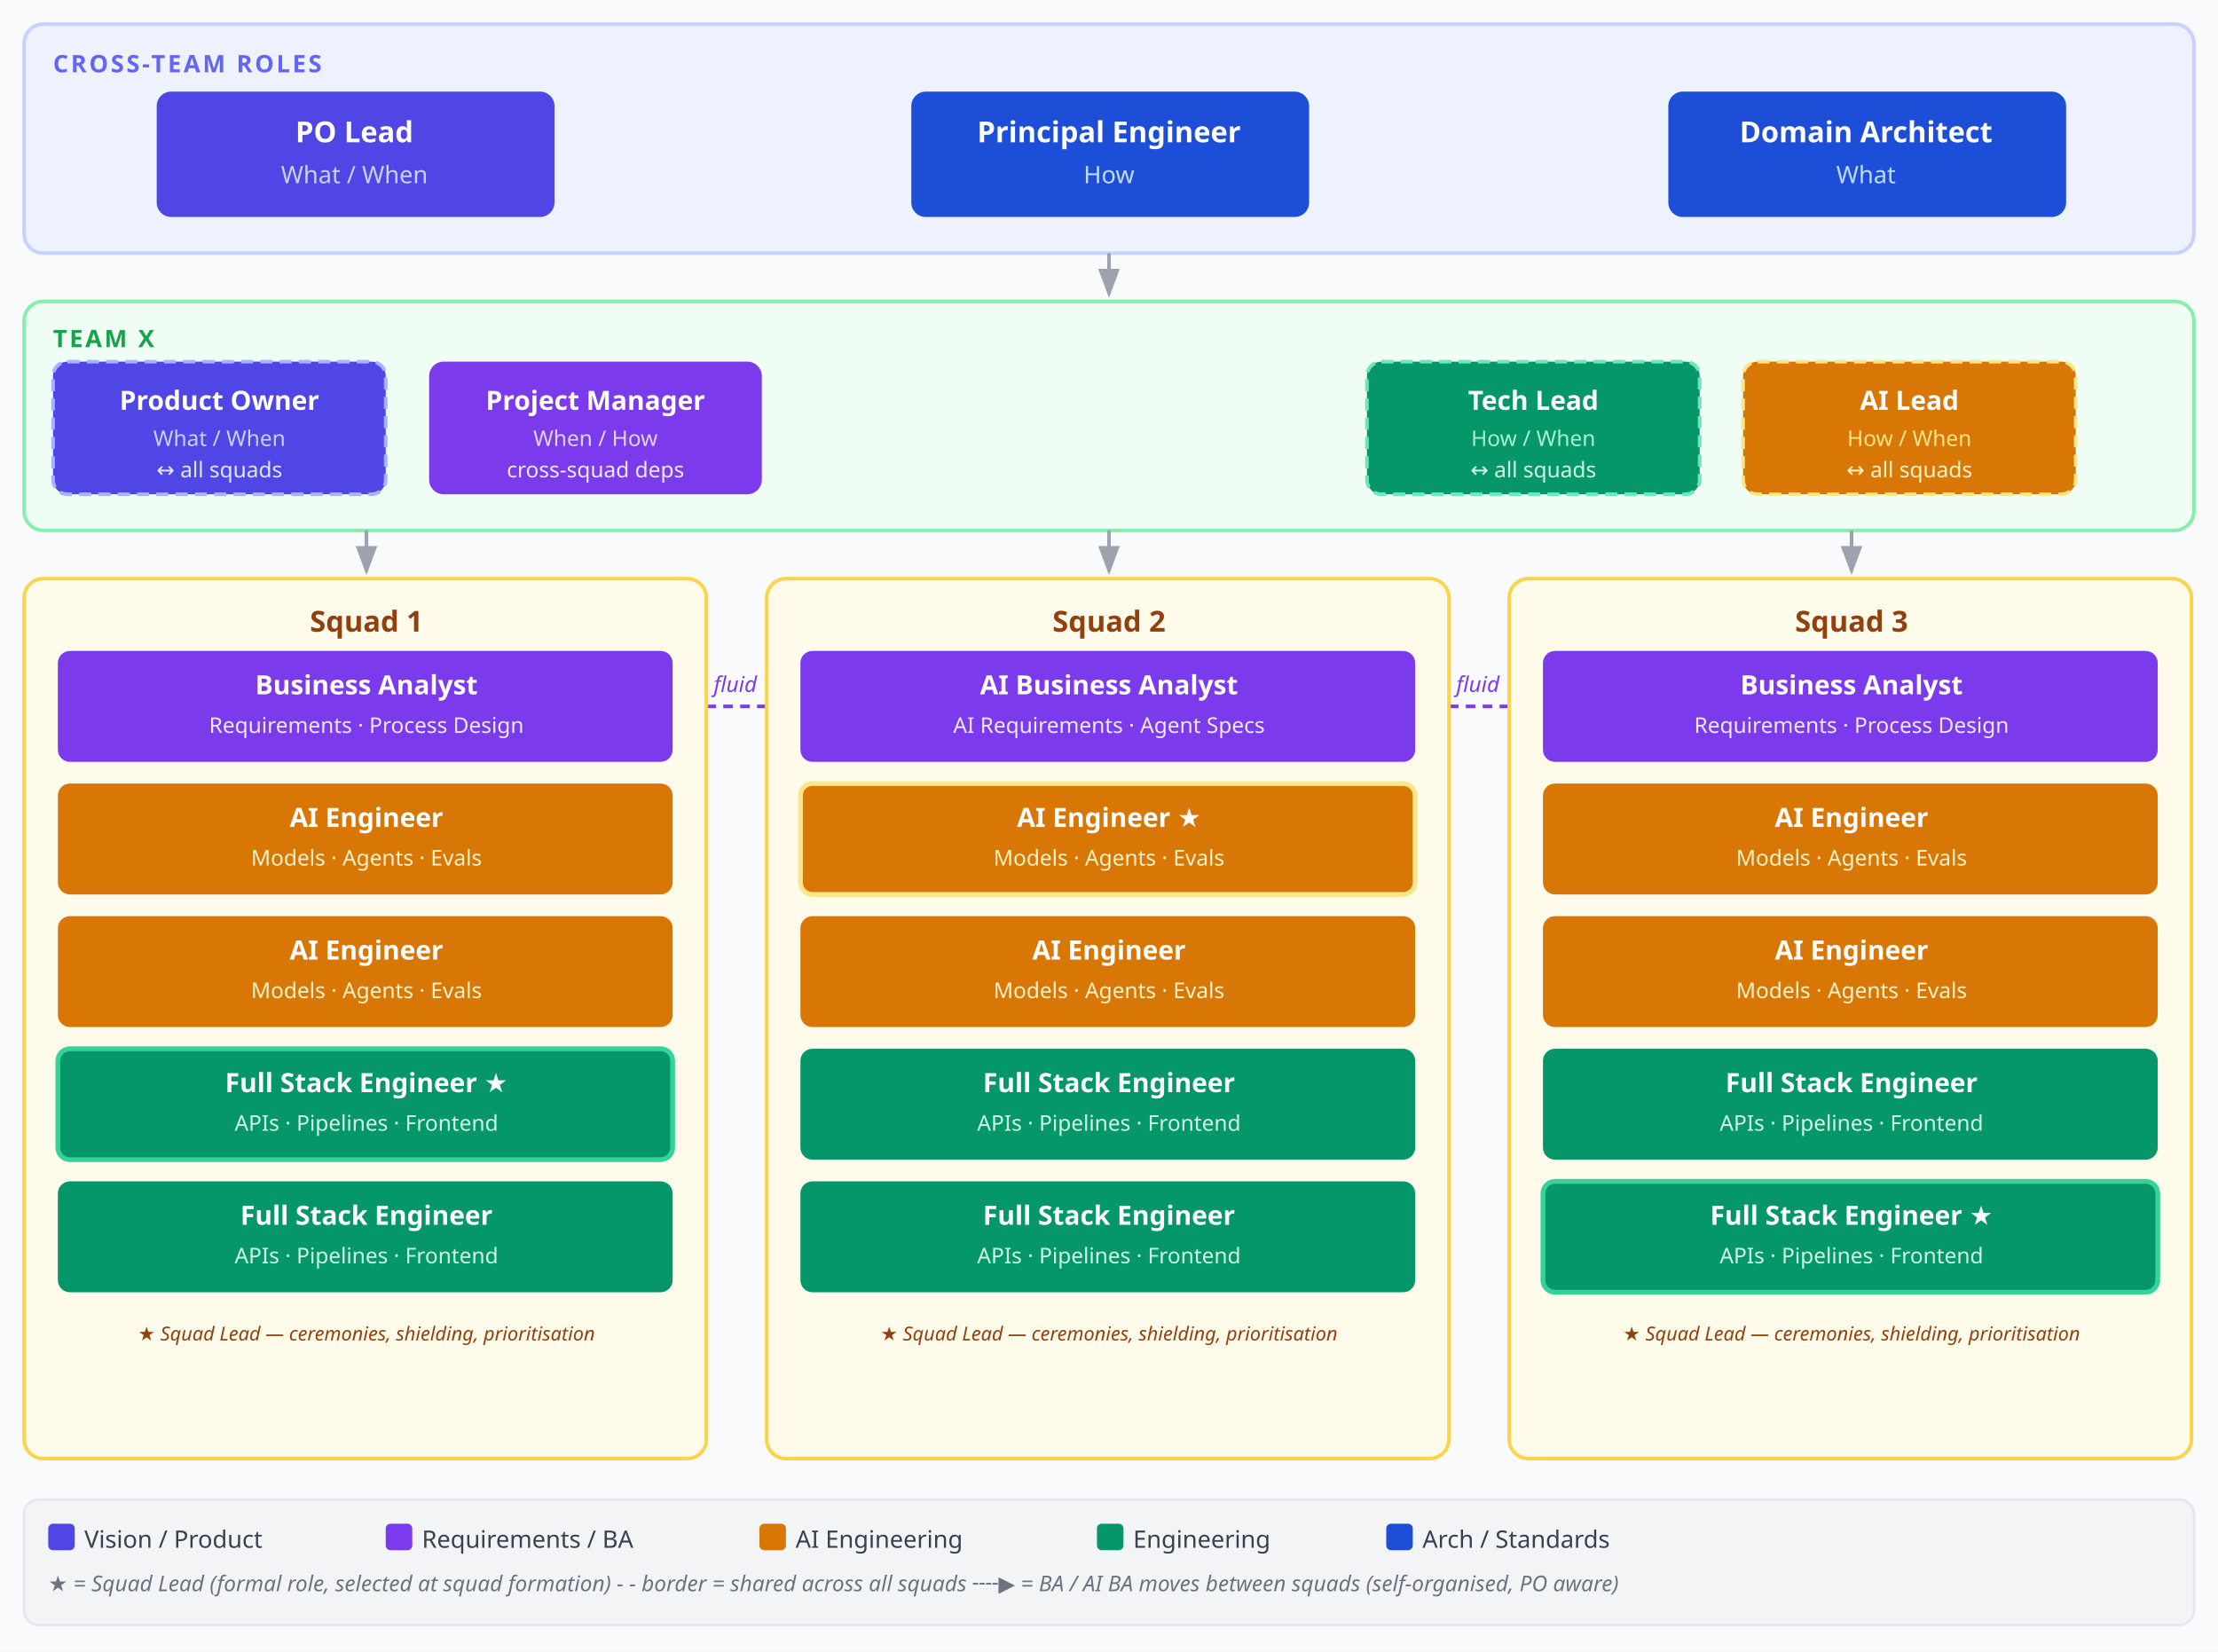
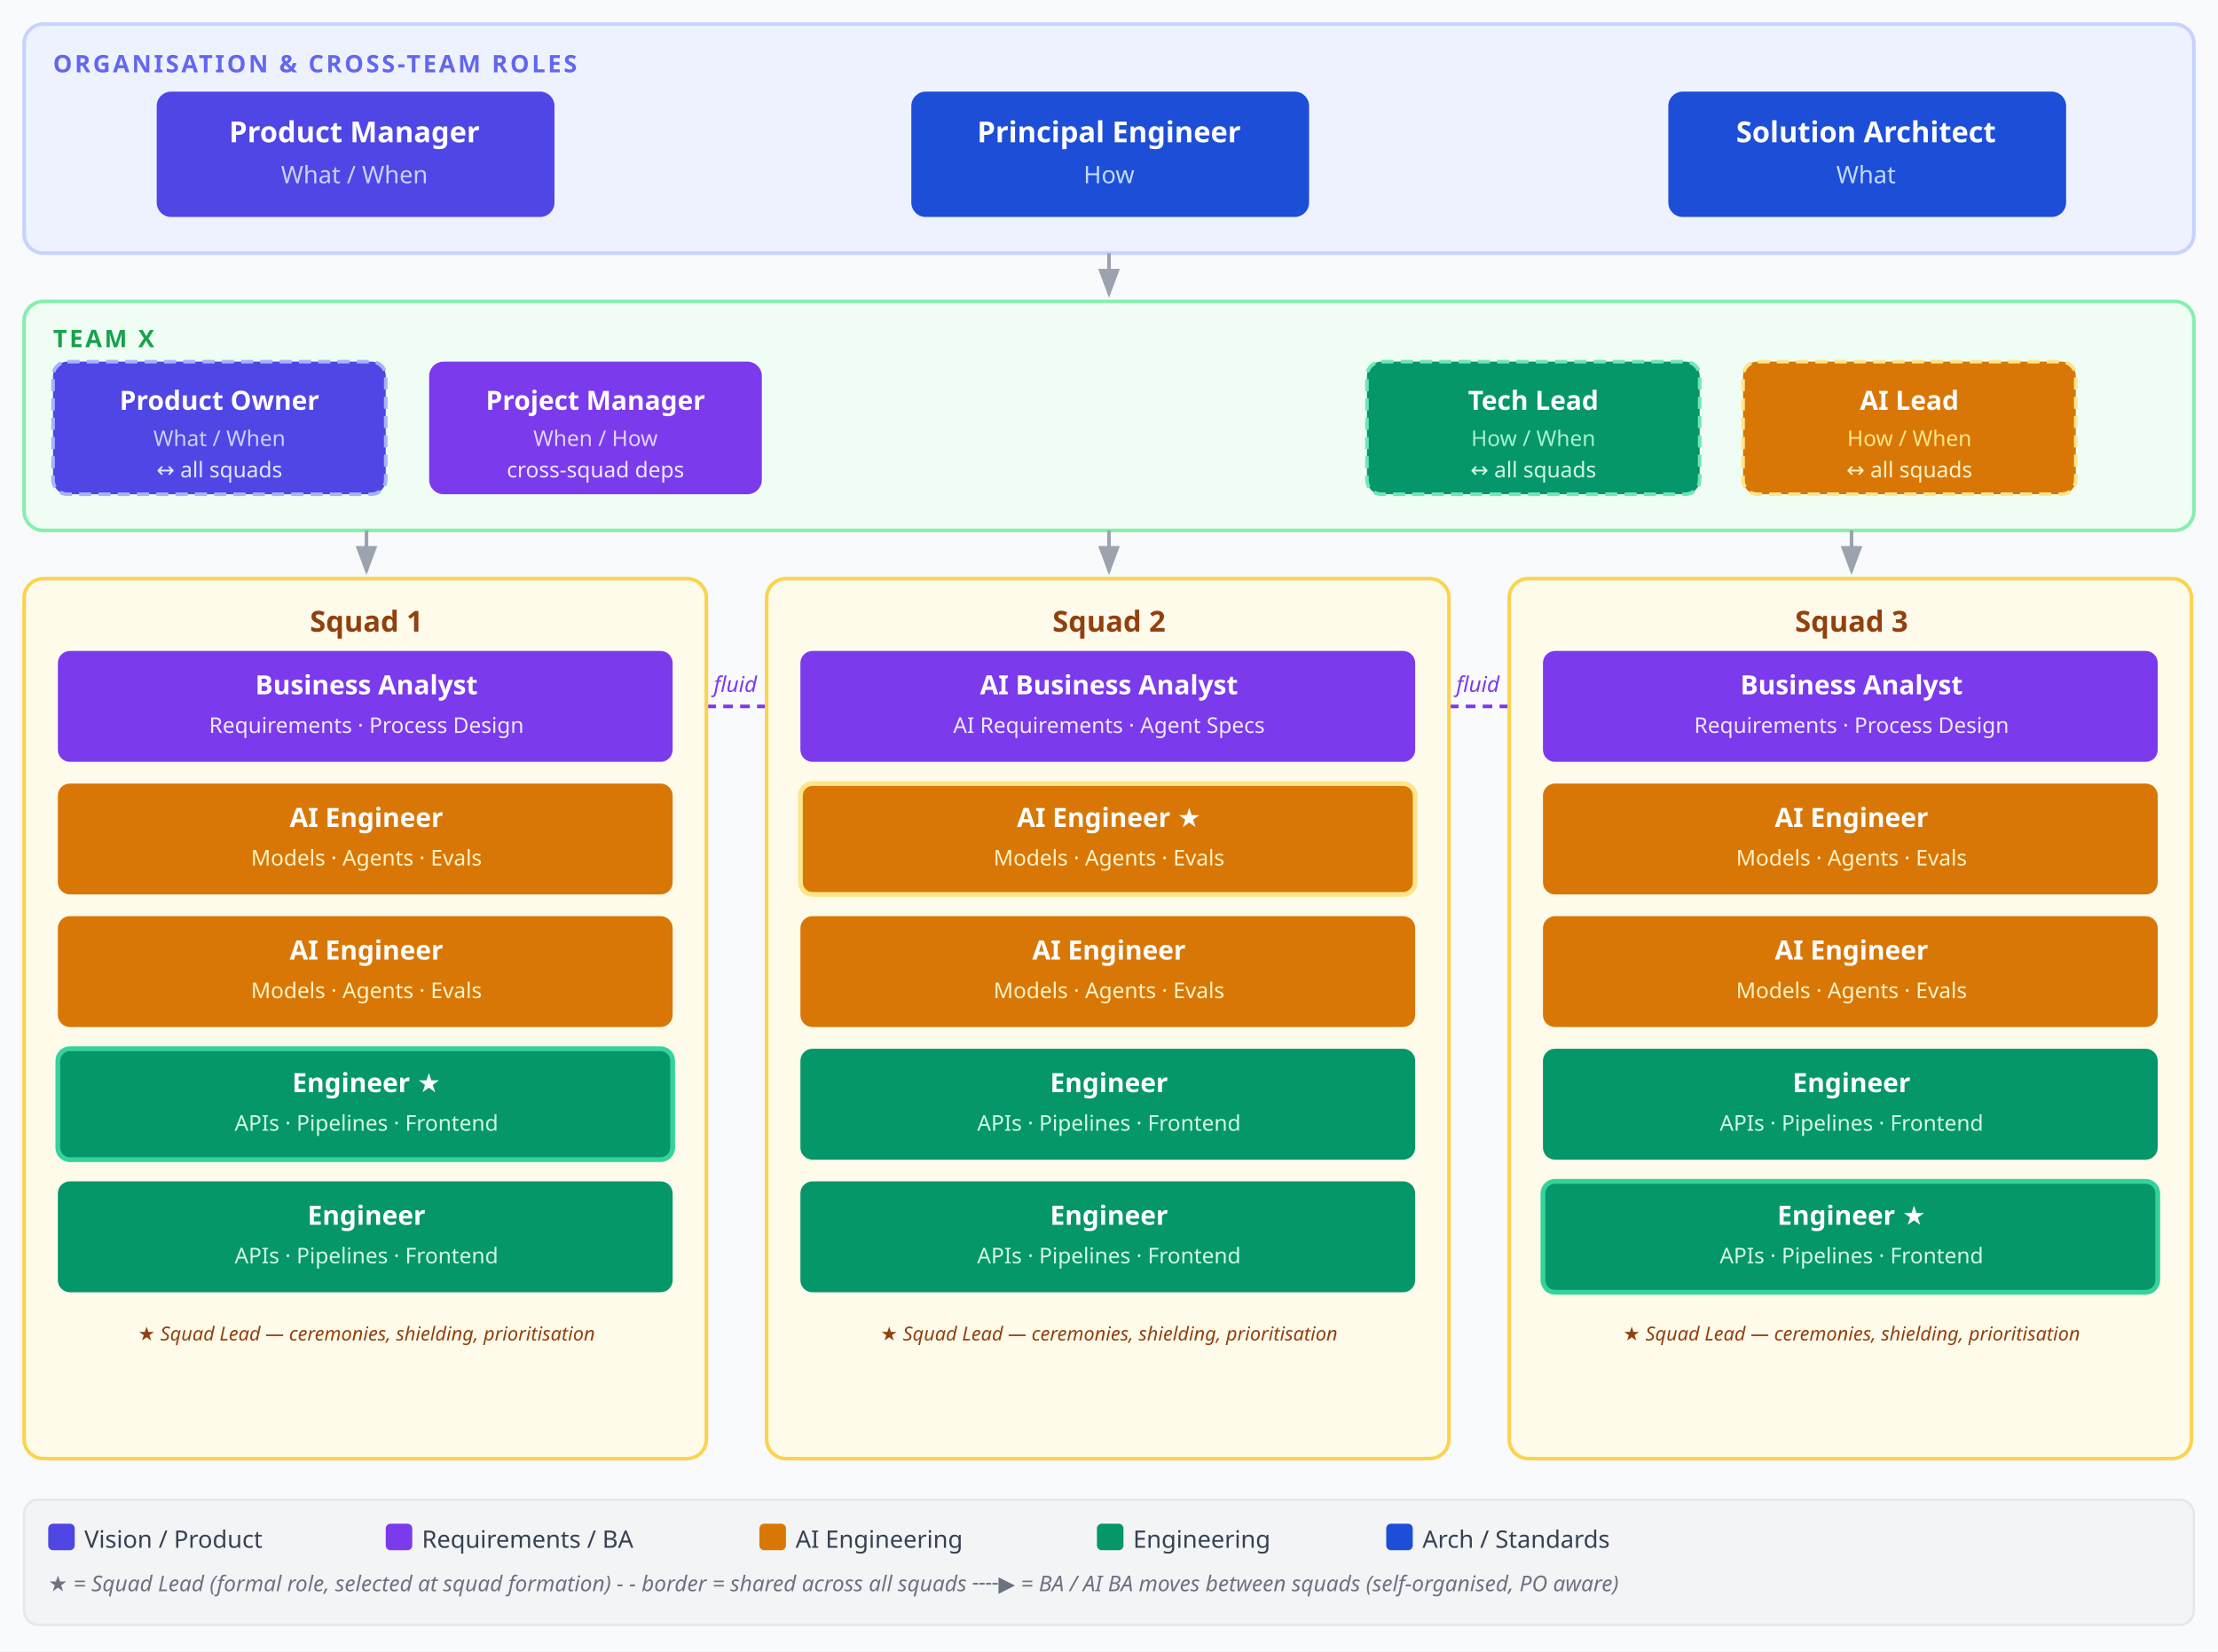
<svg xmlns="http://www.w3.org/2000/svg" width="920" height="685" viewBox="0 0 920 685">
  <defs>
    <marker id="arr" markerWidth="8" markerHeight="6" refX="7" refY="3" orient="auto">
      <polygon points="0 0, 8 3, 0 6" fill="#9CA3AF" />
    </marker>
    <marker id="arr-v" markerWidth="8" markerHeight="6" refX="7" refY="3" orient="auto">
      <polygon points="0 0, 8 3, 0 6" fill="#7C3AED" />
    </marker>
  </defs>
  <rect width="920" height="685" fill="#F8FAFC" />
  <rect x="10" y="10" width="900" height="95" rx="8" fill="#EEF2FF" stroke="#C7D2FE" stroke-width="1.5" />
-   <text x="22" y="30" font-family="system-ui,sans-serif" font-size="10" font-weight="700" fill="#6366F1" letter-spacing="1">CROSS-TEAM ROLES</text>
+   <text x="22" y="30" font-family="system-ui,sans-serif" font-size="10" font-weight="700" fill="#6366F1" letter-spacing="1">ORGANISATION &amp; CROSS-TEAM ROLES</text>
  <rect x="65" y="38" width="165" height="52" rx="6" fill="#4F46E5" />
-   <text x="147" y="59" font-family="system-ui,sans-serif" font-size="12" font-weight="700" fill="white" text-anchor="middle">PO Lead</text>
+   <text x="147" y="59" font-family="system-ui,sans-serif" font-size="12" font-weight="700" fill="white" text-anchor="middle">Product Manager</text>
  <text x="147" y="76" font-family="system-ui,sans-serif" font-size="10" fill="#C7D2FE" text-anchor="middle">What / When</text>
  <rect x="378" y="38" width="165" height="52" rx="6" fill="#1D4ED8" />
  <text x="460" y="59" font-family="system-ui,sans-serif" font-size="12" font-weight="700" fill="white" text-anchor="middle">Principal Engineer</text>
  <text x="460" y="76" font-family="system-ui,sans-serif" font-size="10" fill="#BFDBFE" text-anchor="middle">How</text>
  <rect x="692" y="38" width="165" height="52" rx="6" fill="#1D4ED8" />
-   <text x="774" y="59" font-family="system-ui,sans-serif" font-size="12" font-weight="700" fill="white" text-anchor="middle">Domain Architect</text>
+   <text x="774" y="59" font-family="system-ui,sans-serif" font-size="12" font-weight="700" fill="white" text-anchor="middle">Solution Architect</text>
  <text x="774" y="76" font-family="system-ui,sans-serif" font-size="10" fill="#BFDBFE" text-anchor="middle">What</text>
  <line x1="460" y1="105" x2="460" y2="122" stroke="#9CA3AF" stroke-width="1.5" marker-end="url(#arr)" />
  <rect x="10" y="125" width="900" height="95" rx="8" fill="#F0FDF4" stroke="#86EFAC" stroke-width="1.5" />
  <text x="22" y="144" font-family="system-ui,sans-serif" font-size="10" font-weight="700" fill="#16A34A" letter-spacing="1">TEAM X</text>
  <rect x="22" y="150" width="138" height="55" rx="6" fill="#4F46E5" stroke="#A5B4FC" stroke-width="1.5" stroke-dasharray="5,3" />
  <text x="91" y="170" font-family="system-ui,sans-serif" font-size="11" font-weight="700" fill="white" text-anchor="middle">Product Owner</text>
  <text x="91" y="185" font-family="system-ui,sans-serif" font-size="9" fill="#C7D2FE" text-anchor="middle">What / When</text>
  <text x="91" y="198" font-family="system-ui,sans-serif" font-size="9" fill="#E0E7FF" text-anchor="middle">↔ all squads</text>
  <rect x="178" y="150" width="138" height="55" rx="6" fill="#7C3AED" />
  <text x="247" y="170" font-family="system-ui,sans-serif" font-size="11" font-weight="700" fill="white" text-anchor="middle">Project Manager</text>
  <text x="247" y="185" font-family="system-ui,sans-serif" font-size="9" fill="#DDD6FE" text-anchor="middle">When / How</text>
  <text x="247" y="198" font-family="system-ui,sans-serif" font-size="9" fill="#EDE9FE" text-anchor="middle">cross-squad deps</text>
  <rect x="567" y="150" width="138" height="55" rx="6" fill="#059669" stroke="#6EE7B7" stroke-width="1.5" stroke-dasharray="5,3" />
  <text x="636" y="170" font-family="system-ui,sans-serif" font-size="11" font-weight="700" fill="white" text-anchor="middle">Tech Lead</text>
  <text x="636" y="185" font-family="system-ui,sans-serif" font-size="9" fill="#A7F3D0" text-anchor="middle">How / When</text>
  <text x="636" y="198" font-family="system-ui,sans-serif" font-size="9" fill="#D1FAE5" text-anchor="middle">↔ all squads</text>
  <rect x="723" y="150" width="138" height="55" rx="6" fill="#D97706" stroke="#FDE68A" stroke-width="1.5" stroke-dasharray="5,3" />
  <text x="792" y="170" font-family="system-ui,sans-serif" font-size="11" font-weight="700" fill="white" text-anchor="middle">AI Lead</text>
  <text x="792" y="185" font-family="system-ui,sans-serif" font-size="9" fill="#FDE68A" text-anchor="middle">How / When</text>
  <text x="792" y="198" font-family="system-ui,sans-serif" font-size="9" fill="#FEF3C7" text-anchor="middle">↔ all squads</text>
  <line x1="152" y1="220" x2="152" y2="237" stroke="#9CA3AF" stroke-width="1.5" marker-end="url(#arr)" />
  <line x1="460" y1="220" x2="460" y2="237" stroke="#9CA3AF" stroke-width="1.5" marker-end="url(#arr)" />
  <line x1="768" y1="220" x2="768" y2="237" stroke="#9CA3AF" stroke-width="1.5" marker-end="url(#arr)" />
  <text x="305" y="287" font-family="system-ui,sans-serif" font-size="9" fill="#7C3AED" text-anchor="middle" font-style="italic">fluid</text>
  <line x1="279" y1="293" x2="330" y2="293" stroke="#7C3AED" stroke-width="1.5" stroke-dasharray="4,3" marker-end="url(#arr-v)" />
  <text x="613" y="287" font-family="system-ui,sans-serif" font-size="9" fill="#7C3AED" text-anchor="middle" font-style="italic">fluid</text>
  <line x1="587" y1="293" x2="638" y2="293" stroke="#7C3AED" stroke-width="1.5" stroke-dasharray="4,3" marker-end="url(#arr-v)" />
  <rect x="10" y="240" width="283" height="365" rx="8" fill="#FFFBEB" stroke="#FCD34D" stroke-width="1.5" />
  <text x="152" y="262" font-family="system-ui,sans-serif" font-size="12" font-weight="700" fill="#92400E" text-anchor="middle">Squad 1</text>
  <rect x="24" y="270" width="255" height="46" rx="5" fill="#7C3AED" />
  <text x="152" y="288" font-family="system-ui,sans-serif" font-size="11" font-weight="700" fill="white" text-anchor="middle">Business Analyst</text>
  <text x="152" y="304" font-family="system-ui,sans-serif" font-size="9" fill="#EDE9FE" text-anchor="middle">Requirements · Process Design</text>
  <rect x="24" y="325" width="255" height="46" rx="5" fill="#D97706" />
  <text x="152" y="343" font-family="system-ui,sans-serif" font-size="11" font-weight="700" fill="white" text-anchor="middle">AI Engineer</text>
  <text x="152" y="359" font-family="system-ui,sans-serif" font-size="9" fill="#FEF3C7" text-anchor="middle">Models · Agents · Evals</text>
  <rect x="24" y="380" width="255" height="46" rx="5" fill="#D97706" />
  <text x="152" y="398" font-family="system-ui,sans-serif" font-size="11" font-weight="700" fill="white" text-anchor="middle">AI Engineer</text>
  <text x="152" y="414" font-family="system-ui,sans-serif" font-size="9" fill="#FEF3C7" text-anchor="middle">Models · Agents · Evals</text>
  <rect x="24" y="435" width="255" height="46" rx="5" fill="#059669" stroke="#34D399" stroke-width="2" />
-   <text x="152" y="453" font-family="system-ui,sans-serif" font-size="11" font-weight="700" fill="white" text-anchor="middle">Full Stack Engineer  ★</text>
+   <text x="152" y="453" font-family="system-ui,sans-serif" font-size="11" font-weight="700" fill="white" text-anchor="middle">Engineer  ★</text>
  <text x="152" y="469" font-family="system-ui,sans-serif" font-size="9" fill="#D1FAE5" text-anchor="middle">APIs · Pipelines · Frontend</text>
  <rect x="24" y="490" width="255" height="46" rx="5" fill="#059669" />
-   <text x="152" y="508" font-family="system-ui,sans-serif" font-size="11" font-weight="700" fill="white" text-anchor="middle">Full Stack Engineer</text>
+   <text x="152" y="508" font-family="system-ui,sans-serif" font-size="11" font-weight="700" fill="white" text-anchor="middle">Engineer</text>
  <text x="152" y="524" font-family="system-ui,sans-serif" font-size="9" fill="#D1FAE5" text-anchor="middle">APIs · Pipelines · Frontend</text>
  <text x="152" y="556" font-family="system-ui,sans-serif" font-size="8" fill="#92400E" text-anchor="middle" font-style="italic">★ Squad Lead — ceremonies, shielding, prioritisation</text>
  <rect x="318" y="240" width="283" height="365" rx="8" fill="#FFFBEB" stroke="#FCD34D" stroke-width="1.5" />
  <text x="460" y="262" font-family="system-ui,sans-serif" font-size="12" font-weight="700" fill="#92400E" text-anchor="middle">Squad 2</text>
  <rect x="332" y="270" width="255" height="46" rx="5" fill="#7C3AED" />
  <text x="460" y="288" font-family="system-ui,sans-serif" font-size="11" font-weight="700" fill="white" text-anchor="middle">AI Business Analyst</text>
  <text x="460" y="304" font-family="system-ui,sans-serif" font-size="9" fill="#EDE9FE" text-anchor="middle">AI Requirements · Agent Specs</text>
  <rect x="332" y="325" width="255" height="46" rx="5" fill="#D97706" stroke="#FDE68A" stroke-width="2" />
  <text x="460" y="343" font-family="system-ui,sans-serif" font-size="11" font-weight="700" fill="white" text-anchor="middle">AI Engineer  ★</text>
  <text x="460" y="359" font-family="system-ui,sans-serif" font-size="9" fill="#FEF3C7" text-anchor="middle">Models · Agents · Evals</text>
  <rect x="332" y="380" width="255" height="46" rx="5" fill="#D97706" />
  <text x="460" y="398" font-family="system-ui,sans-serif" font-size="11" font-weight="700" fill="white" text-anchor="middle">AI Engineer</text>
  <text x="460" y="414" font-family="system-ui,sans-serif" font-size="9" fill="#FEF3C7" text-anchor="middle">Models · Agents · Evals</text>
  <rect x="332" y="435" width="255" height="46" rx="5" fill="#059669" />
-   <text x="460" y="453" font-family="system-ui,sans-serif" font-size="11" font-weight="700" fill="white" text-anchor="middle">Full Stack Engineer</text>
+   <text x="460" y="453" font-family="system-ui,sans-serif" font-size="11" font-weight="700" fill="white" text-anchor="middle">Engineer</text>
  <text x="460" y="469" font-family="system-ui,sans-serif" font-size="9" fill="#D1FAE5" text-anchor="middle">APIs · Pipelines · Frontend</text>
  <rect x="332" y="490" width="255" height="46" rx="5" fill="#059669" />
-   <text x="460" y="508" font-family="system-ui,sans-serif" font-size="11" font-weight="700" fill="white" text-anchor="middle">Full Stack Engineer</text>
+   <text x="460" y="508" font-family="system-ui,sans-serif" font-size="11" font-weight="700" fill="white" text-anchor="middle">Engineer</text>
  <text x="460" y="524" font-family="system-ui,sans-serif" font-size="9" fill="#D1FAE5" text-anchor="middle">APIs · Pipelines · Frontend</text>
  <text x="460" y="556" font-family="system-ui,sans-serif" font-size="8" fill="#92400E" text-anchor="middle" font-style="italic">★ Squad Lead — ceremonies, shielding, prioritisation</text>
  <rect x="626" y="240" width="283" height="365" rx="8" fill="#FFFBEB" stroke="#FCD34D" stroke-width="1.5" />
  <text x="768" y="262" font-family="system-ui,sans-serif" font-size="12" font-weight="700" fill="#92400E" text-anchor="middle">Squad 3</text>
  <rect x="640" y="270" width="255" height="46" rx="5" fill="#7C3AED" />
  <text x="768" y="288" font-family="system-ui,sans-serif" font-size="11" font-weight="700" fill="white" text-anchor="middle">Business Analyst</text>
  <text x="768" y="304" font-family="system-ui,sans-serif" font-size="9" fill="#EDE9FE" text-anchor="middle">Requirements · Process Design</text>
  <rect x="640" y="325" width="255" height="46" rx="5" fill="#D97706" />
  <text x="768" y="343" font-family="system-ui,sans-serif" font-size="11" font-weight="700" fill="white" text-anchor="middle">AI Engineer</text>
  <text x="768" y="359" font-family="system-ui,sans-serif" font-size="9" fill="#FEF3C7" text-anchor="middle">Models · Agents · Evals</text>
  <rect x="640" y="380" width="255" height="46" rx="5" fill="#D97706" />
  <text x="768" y="398" font-family="system-ui,sans-serif" font-size="11" font-weight="700" fill="white" text-anchor="middle">AI Engineer</text>
  <text x="768" y="414" font-family="system-ui,sans-serif" font-size="9" fill="#FEF3C7" text-anchor="middle">Models · Agents · Evals</text>
  <rect x="640" y="435" width="255" height="46" rx="5" fill="#059669" />
-   <text x="768" y="453" font-family="system-ui,sans-serif" font-size="11" font-weight="700" fill="white" text-anchor="middle">Full Stack Engineer</text>
+   <text x="768" y="453" font-family="system-ui,sans-serif" font-size="11" font-weight="700" fill="white" text-anchor="middle">Engineer</text>
  <text x="768" y="469" font-family="system-ui,sans-serif" font-size="9" fill="#D1FAE5" text-anchor="middle">APIs · Pipelines · Frontend</text>
  <rect x="640" y="490" width="255" height="46" rx="5" fill="#059669" stroke="#34D399" stroke-width="2" />
-   <text x="768" y="508" font-family="system-ui,sans-serif" font-size="11" font-weight="700" fill="white" text-anchor="middle">Full Stack Engineer  ★</text>
+   <text x="768" y="508" font-family="system-ui,sans-serif" font-size="11" font-weight="700" fill="white" text-anchor="middle">Engineer  ★</text>
  <text x="768" y="524" font-family="system-ui,sans-serif" font-size="9" fill="#D1FAE5" text-anchor="middle">APIs · Pipelines · Frontend</text>
  <text x="768" y="556" font-family="system-ui,sans-serif" font-size="8" fill="#92400E" text-anchor="middle" font-style="italic">★ Squad Lead — ceremonies, shielding, prioritisation</text>
  <rect x="10" y="622" width="900" height="52" rx="6" fill="#F3F4F6" stroke="#E5E7EB" stroke-width="1" />
  <rect x="20" y="632" width="11" height="11" rx="2" fill="#4F46E5" />
  <text x="35" y="642" font-family="system-ui,sans-serif" font-size="10" fill="#374151">Vision / Product</text>
  <rect x="160" y="632" width="11" height="11" rx="2" fill="#7C3AED" />
  <text x="175" y="642" font-family="system-ui,sans-serif" font-size="10" fill="#374151">Requirements / BA</text>
  <rect x="315" y="632" width="11" height="11" rx="2" fill="#D97706" />
  <text x="330" y="642" font-family="system-ui,sans-serif" font-size="10" fill="#374151">AI Engineering</text>
  <rect x="455" y="632" width="11" height="11" rx="2" fill="#059669" />
  <text x="470" y="642" font-family="system-ui,sans-serif" font-size="10" fill="#374151">Engineering</text>
  <rect x="575" y="632" width="11" height="11" rx="2" fill="#1D4ED8" />
  <text x="590" y="642" font-family="system-ui,sans-serif" font-size="10" fill="#374151">Arch / Standards</text>
  <text x="20" y="660" font-family="system-ui,sans-serif" font-size="9" fill="#6B7280" font-style="italic">★ = Squad Lead (formal role, selected at squad formation)     - - border = shared across all squads     ╌╌▶ = BA / AI BA moves between squads (self-organised, PO aware)</text>
</svg>
